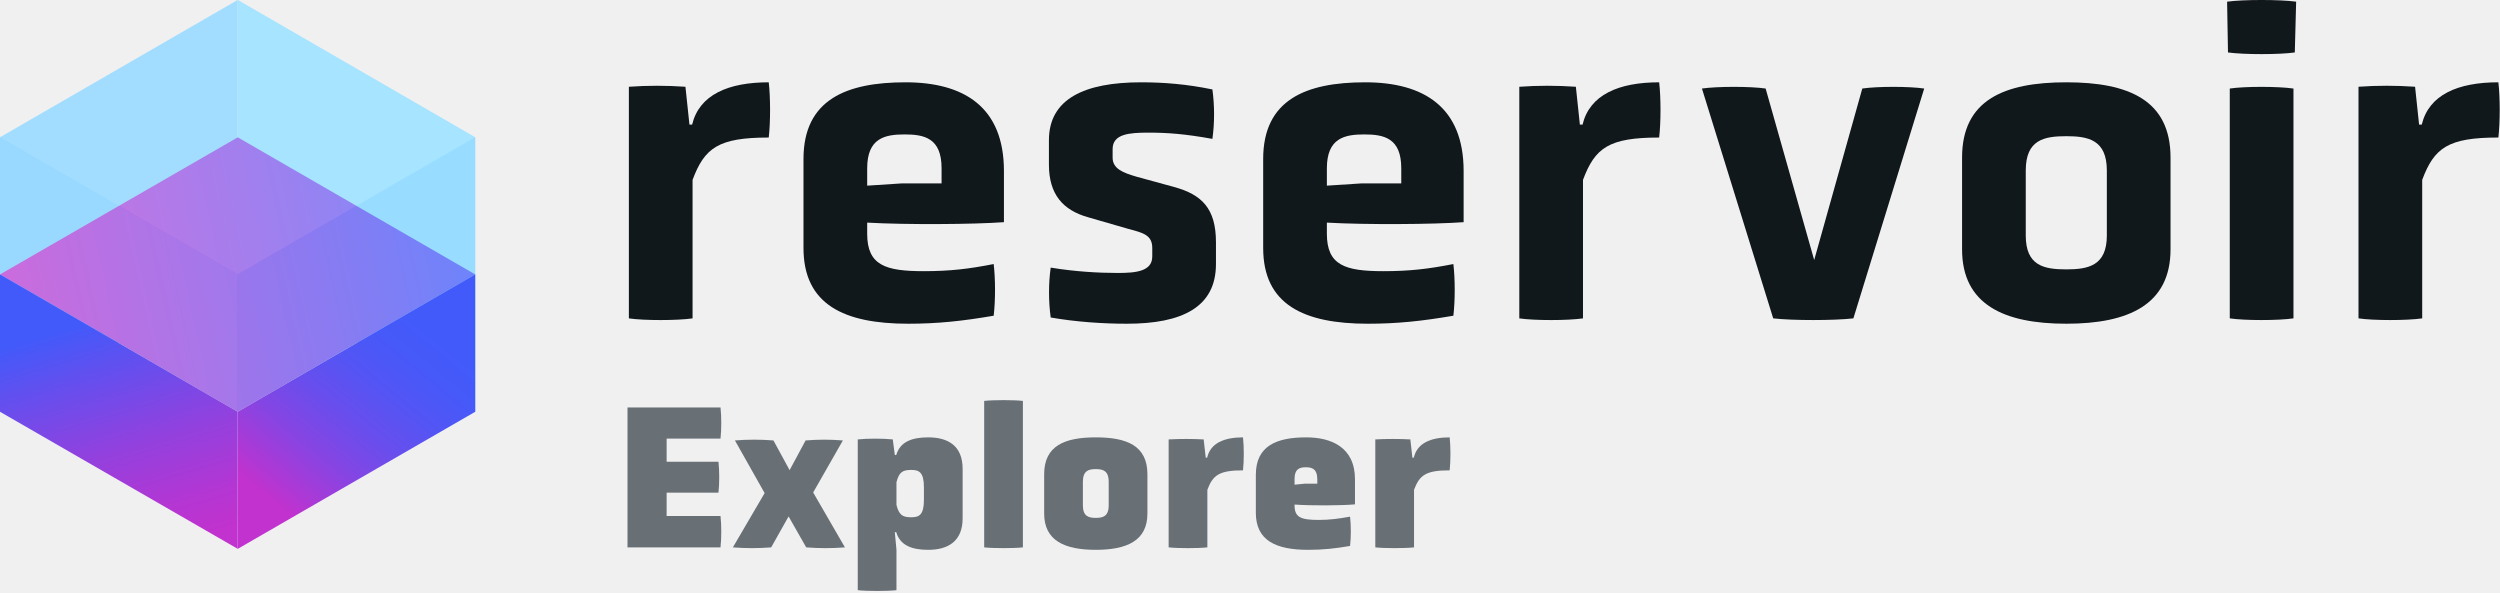
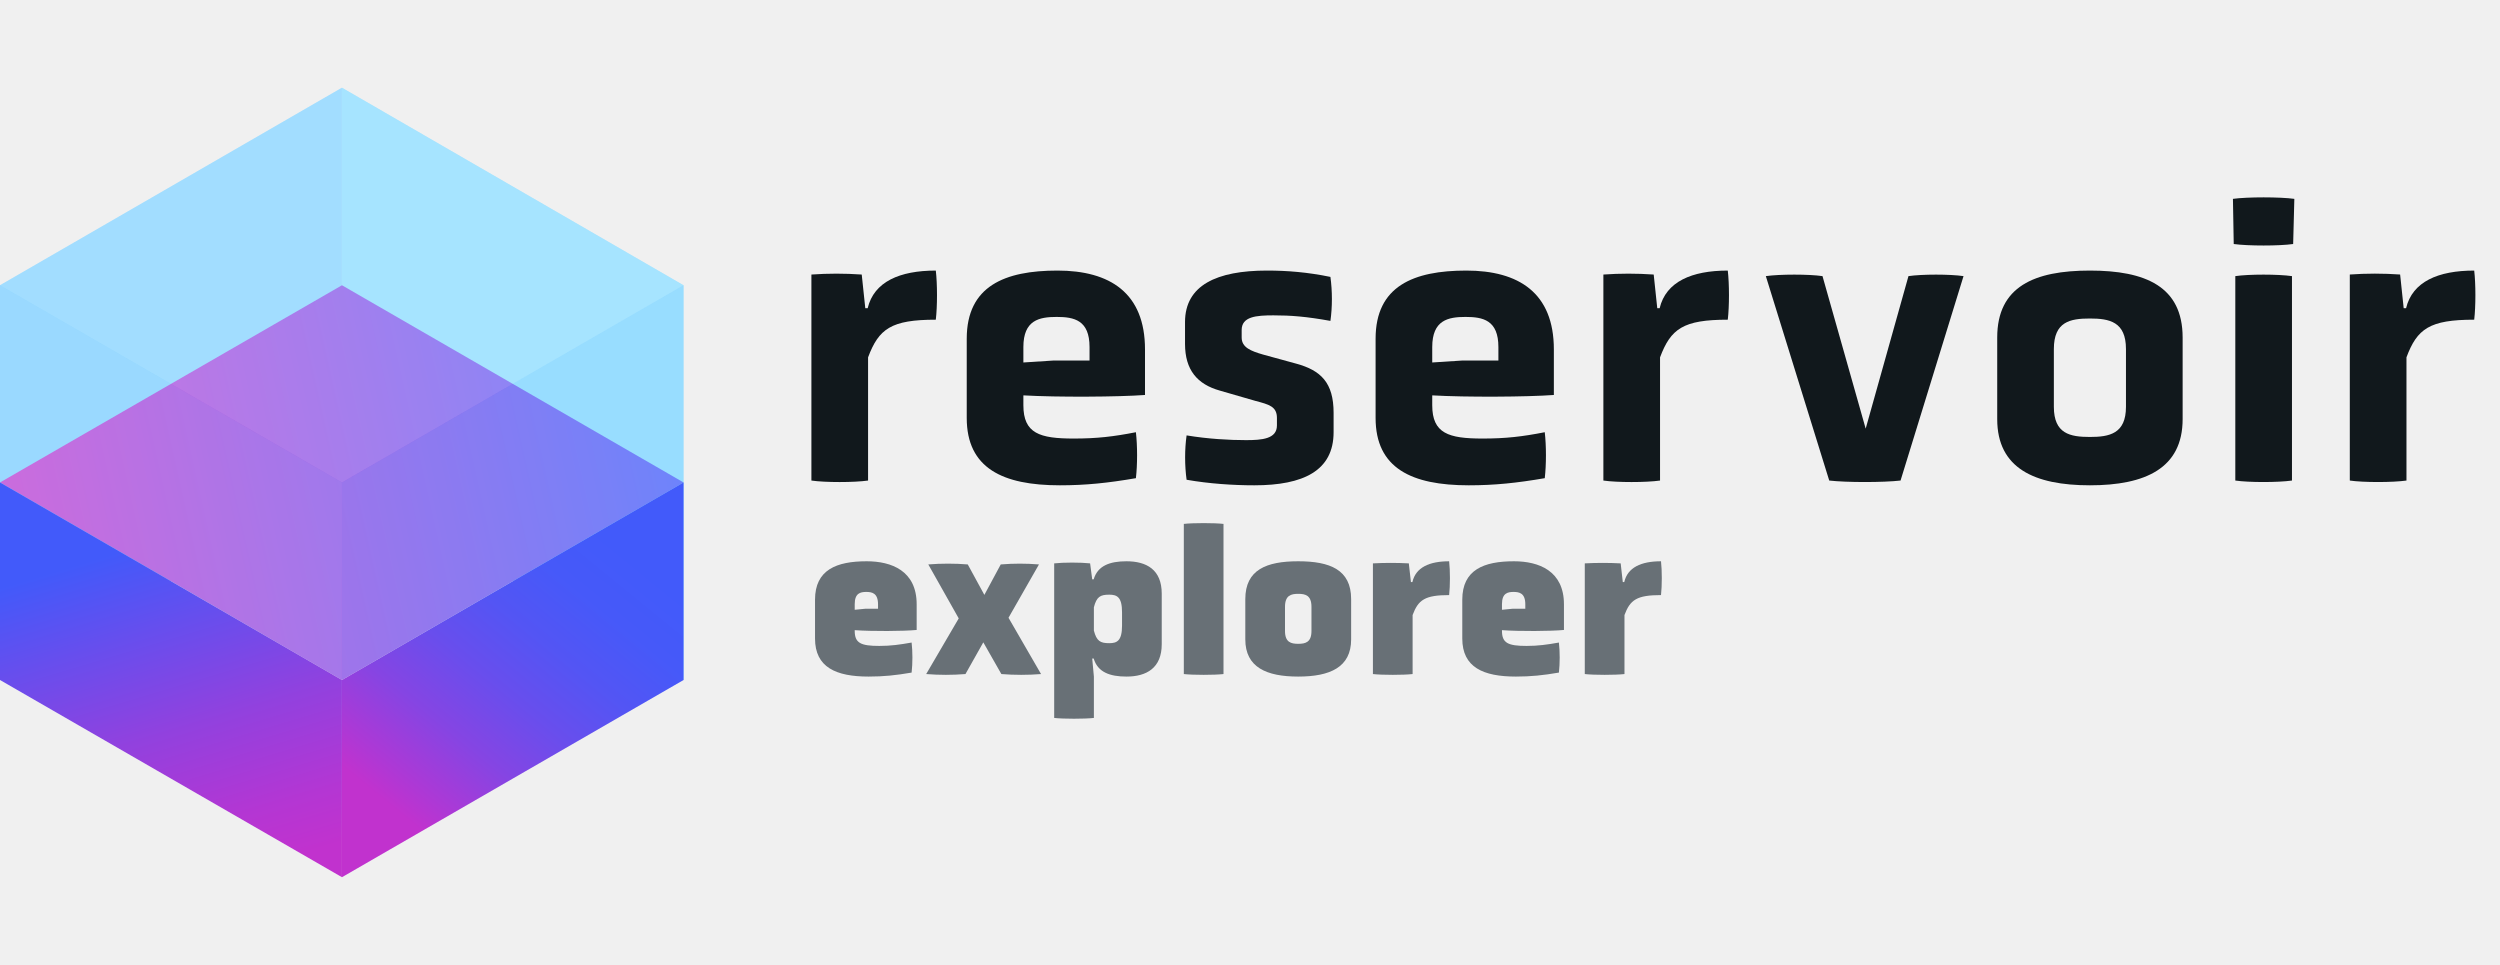
- <svg xmlns="http://www.w3.org/2000/svg" width="781" height="185" viewBox="0 0 781 185" fill="none">
-   <path d="M148.459 128.636L74.27 85.731V0L148.459 42.905V128.636Z" fill="#80D8FF" />
-   <path d="M0 128.636L74.268 85.731V0L0 42.905V128.636Z" fill="#7ACFFF" />
-   <path d="M74.268 128.636L148.457 85.731L74.268 42.906L0 85.731L74.268 128.636Z" fill="url(#paint0_linear_1202_88)" />
-   <path opacity="0.3" d="M74.268 171.462L0 128.636V42.906L74.268 85.731V171.462Z" fill="#E4F0FE" />
-   <path d="M0 128.635L74.268 171.46V128.635L0 85.73V128.635Z" fill="url(#paint1_linear_1202_88)" />
-   <path opacity="0.3" d="M74.27 171.462L148.459 128.636V42.906L74.27 85.731V171.462Z" fill="#D0E6FF" />
-   <path d="M148.459 128.635L74.27 171.46V128.635L148.459 85.73V128.635Z" fill="url(#paint2_linear_1202_88)" />
-   <path opacity="0.3" d="M74.268 85.731L148.457 42.905L74.268 0L0 42.905L74.268 85.731Z" fill="white" />
-   <path d="M196.459 27.104C202.304 26.686 208.148 26.686 214.132 27.104L215.384 38.932H216.219C218.446 29.608 227.491 25.712 240.154 25.712C240.71 30.443 240.71 38.236 240.154 42.967C224.429 42.967 220.115 46.168 216.358 56.187V99.464C211.488 100.16 201.19 100.16 196.459 99.464V27.104V27.104Z" fill="#11181C" />
-   <path d="M313.63 69.407C304.306 70.103 282.876 70.242 270.909 69.546V73.025C270.909 82.905 276.614 84.714 288.582 84.714C296.792 84.714 302.636 84.018 310.429 82.487C310.986 87.219 310.986 93.898 310.429 98.629C300.688 100.299 292.896 101.134 283.711 101.134C263.673 101.134 251.01 95.15 251.01 77.478V49.647C251.01 31.139 264.369 25.712 282.876 25.712C301.245 25.712 313.63 33.505 313.63 53.404V69.407ZM294.148 52.569C294.148 43.106 288.721 41.993 282.598 41.993C276.475 41.993 270.909 43.106 270.909 52.569V57.996L281.624 57.3H294.148V52.569V52.569Z" fill="#11181C" />
-   <path d="M379.866 82.487C379.866 95.985 369.291 101.134 352.035 101.134C344.66 101.134 336.172 100.577 328.24 99.186C327.544 94.176 327.544 88.471 328.24 83.6C335.754 84.853 343.269 85.27 349.113 85.27C354.679 85.27 359.967 84.853 359.967 80.122V77.478C359.967 73.442 357.184 72.746 352.453 71.494L339.929 67.876C331.997 65.65 327.683 60.64 327.683 51.456V43.802C327.683 30.861 338.816 25.712 356.488 25.712C363.446 25.712 370.682 26.268 378.753 27.938C379.449 32.948 379.449 38.514 378.753 43.385C370.265 41.854 364.838 41.437 358.715 41.437C352.731 41.437 347.582 41.854 347.582 46.585V49.229C347.582 52.708 350.783 53.96 355.097 55.213L366.786 58.413C375.413 60.779 379.866 65.093 379.866 75.669V82.487V82.487Z" fill="#11181C" />
-   <path d="M457.237 69.407C447.913 70.103 426.483 70.242 414.516 69.546V73.025C414.516 82.905 420.221 84.714 432.189 84.714C440.399 84.714 446.243 84.018 454.036 82.487C454.593 87.219 454.593 93.898 454.036 98.629C444.295 100.299 436.502 101.134 427.318 101.134C407.28 101.134 394.617 95.15 394.617 77.478V49.647C394.617 31.139 407.976 25.712 426.483 25.712C444.852 25.712 457.237 33.505 457.237 53.404V69.407ZM437.755 52.569C437.755 43.106 432.328 41.993 426.205 41.993C420.082 41.993 414.516 43.106 414.516 52.569V57.996L425.231 57.3H437.755V52.569Z" fill="#11181C" />
-   <path d="M474.628 27.104C480.472 26.686 486.317 26.686 492.301 27.104L493.553 38.932H494.388C496.614 29.608 505.66 25.712 518.323 25.712C518.879 30.443 518.879 38.236 518.323 42.967C502.598 42.967 498.284 46.168 494.527 56.187V99.464C489.657 100.16 479.359 100.16 474.628 99.464V27.104V27.104Z" fill="#11181C" />
-   <path d="M531.685 27.656C536.555 26.96 546.853 26.96 551.584 27.656L566.752 81.231L581.78 27.656C586.512 26.96 596.392 26.96 601.123 27.656L578.997 99.46C572.875 100.156 560.072 100.156 553.949 99.46L531.685 27.656Z" fill="#11181C" />
-   <path d="M678.074 77.892C678.074 95.147 664.993 101.131 645.512 101.131C626.03 101.131 612.949 95.147 612.949 77.892V49.226C612.949 31.275 626.03 25.709 645.512 25.709C664.993 25.709 678.074 31.275 678.074 49.226V77.892ZM658.175 53.261C658.175 43.66 652.33 42.546 645.512 42.546C638.554 42.546 632.848 43.66 632.848 53.261V73.578C632.848 83.04 638.554 84.154 645.512 84.154C652.33 84.154 658.175 83.04 658.175 73.578V53.261Z" fill="#11181C" />
-   <path d="M716.898 16.386C712.027 17.081 701.034 17.081 696.024 16.386L695.746 0.522C700.756 -0.174 712.306 -0.174 717.315 0.522L716.898 16.386ZM696.581 27.657C701.312 26.961 711.61 26.961 716.48 27.657V99.461C711.61 100.157 701.312 100.157 696.581 99.461V27.657Z" fill="#11181C" />
-   <path d="M736.797 27.1C742.641 26.683 748.486 26.683 754.47 27.1L755.722 38.928H756.557C758.783 29.605 767.828 25.709 780.492 25.709C781.048 30.44 781.048 38.233 780.492 42.964C764.767 42.964 760.453 46.164 756.696 56.184V99.461C751.826 100.157 741.528 100.157 736.797 99.461V27.1V27.1Z" fill="#11181C" />
-   <path d="M225.088 171H196.032V127.288H225.088C225.408 130.104 225.408 134.2 225.088 137.016H208.256V144.248H224.448C224.768 147.064 224.768 151.096 224.448 153.912H208.256V161.208H225.088C225.408 164.024 225.408 168.184 225.088 171Z" fill="#687076" />
-   <path d="M251.86 171L246.356 161.336L240.916 171C236.82 171.32 233.044 171.32 228.948 171L238.868 154.04L229.588 137.592C233.556 137.272 237.652 137.272 241.62 137.592L246.676 146.872L251.668 137.592C255.828 137.272 259.156 137.272 263.316 137.592L254.036 153.848L263.956 171C259.988 171.32 255.828 171.32 251.86 171Z" fill="#687076" />
-   <path d="M267.959 184.376V137.272C270.775 136.952 276.087 136.952 278.903 137.272L279.543 142.136H279.991C281.207 137.976 284.919 136.632 289.975 136.632C296.119 136.632 300.727 139.192 300.727 146.488V161.912C300.727 169.144 296.119 171.768 289.975 171.768C284.919 171.768 281.207 170.424 279.991 166.264H279.543L280.055 171.768V184.376C277.239 184.696 270.775 184.696 267.959 184.376ZM288.631 156.216V152.184C288.631 147.512 287.095 146.808 284.727 146.808C281.975 146.808 280.887 147.448 280.055 150.648V157.752C280.887 160.952 281.975 161.592 284.727 161.592C287.095 161.592 288.631 160.888 288.631 156.216Z" fill="#687076" />
-   <path d="M307.459 171V125.24C310.275 124.92 316.739 124.92 319.555 125.24V171C316.739 171.32 310.275 171.32 307.459 171Z" fill="#687076" />
-   <path d="M358.453 148.152V160.44C358.453 168.952 351.989 171.768 342.325 171.768C332.661 171.768 326.197 168.952 326.197 160.44V148.152C326.197 139.192 332.661 136.632 342.325 136.632C351.989 136.632 358.453 139.192 358.453 148.152ZM346.357 157.88V150.52C346.357 147 344.501 146.552 342.325 146.552C340.149 146.552 338.293 147 338.293 150.52V157.88C338.293 161.336 340.149 161.784 342.325 161.784C344.501 161.784 346.357 161.336 346.357 157.88Z" fill="#687076" />
-   <path d="M365.084 171V137.272C368.732 137.08 372.38 137.08 376.028 137.272L376.668 142.968H377.116C378.14 138.488 382.3 136.632 388.316 136.632C388.636 139.448 388.636 144.12 388.316 146.936C380.892 146.936 378.908 148.408 377.18 153.016V171C374.364 171.32 367.9 171.32 365.084 171Z" fill="#687076" />
-   <path d="M423.298 149.752V157.56C419.394 157.944 409.602 158.008 404.418 157.624V157.816C404.418 161.528 406.21 162.424 411.906 162.424C415.426 162.424 418.178 162.04 421.762 161.4C422.082 164.216 422.082 167.736 421.762 170.552C416.962 171.384 413.25 171.768 408.642 171.768C398.722 171.768 392.322 168.952 392.322 160.184V148.344C392.322 139.192 398.914 136.632 408.066 136.632C415.618 136.632 423.298 139.512 423.298 149.752ZM411.522 151.096V149.752C411.522 146.36 409.73 145.976 407.938 145.976C406.146 145.976 404.418 146.36 404.418 149.688V151.416L407.618 151.096H411.522Z" fill="#687076" />
-   <path d="M429.647 171V137.272C433.295 137.08 436.943 137.08 440.591 137.272L441.231 142.968H441.679C442.703 138.488 446.863 136.632 452.879 136.632C453.199 139.448 453.199 144.12 452.879 146.936C445.455 146.936 443.471 148.408 441.743 153.016V171C438.927 171.32 432.463 171.32 429.647 171Z" fill="#687076" />
+ <svg xmlns="http://www.w3.org/2000/svg" width="114" height="44" viewBox="0 0 114 44" fill="none">
+   <path d="M31.17 31.008L15.594 22V4L31.17 13.008V31.008Z" fill="#80D8FF" />
+   <path d="M0 31.008L15.593 22V4L0 13.008V31.008Z" fill="#7ACFFF" />
+   <path d="M15.593 31.008L31.17 22L15.593 13.008L0 22L15.593 31.008Z" fill="url(#paint0_linear_4965_82411)" />
+   <path opacity="0.3" d="M15.593 40L0 31.008V13.008L15.593 22V40Z" fill="#E4F0FE" />
+   <path d="M0 31.008L15.593 40V31.008L0 22V31.008Z" fill="url(#paint1_linear_4965_82411)" />
+   <path opacity="0.3" d="M15.594 40L31.17 31.008V13.008L15.594 22V40Z" fill="#D0E6FF" />
+   <path d="M31.17 31.008L15.594 40V31.008L31.17 22V31.008Z" fill="url(#paint2_linear_4965_82411)" />
+   <path opacity="0.3" d="M15.593 22L31.17 13.008L15.593 4L0 13.008L15.593 22Z" fill="white" />
+   <path d="M37 12.519C37.759 12.465 38.518 12.465 39.295 12.519L39.457 14.054H39.566C39.855 12.844 41.029 12.338 42.673 12.338C42.745 12.952 42.745 13.964 42.673 14.578C40.632 14.578 40.072 14.994 39.584 16.295V21.913C38.952 22.004 37.615 22.004 37 21.913V12.519V12.519Z" fill="#11181C" />
+   <path d="M52.212 18.011C51.002 18.101 48.22 18.119 46.666 18.029V18.481C46.666 19.763 47.407 19.998 48.96 19.998C50.026 19.998 50.785 19.908 51.797 19.709C51.869 20.323 51.869 21.191 51.797 21.805C50.532 22.022 49.52 22.13 48.328 22.13C45.727 22.13 44.083 21.353 44.083 19.059V15.445C44.083 13.043 45.817 12.338 48.22 12.338C50.604 12.338 52.212 13.35 52.212 15.933V18.011ZM49.683 15.825C49.683 14.596 48.978 14.452 48.184 14.452C47.389 14.452 46.666 14.596 46.666 15.825V16.529L48.057 16.439H49.683V15.825V15.825Z" fill="#11181C" />
+   <path d="M60.812 19.709C60.812 21.462 59.438 22.13 57.198 22.13C56.241 22.13 55.139 22.058 54.109 21.877C54.019 21.227 54.019 20.486 54.109 19.854C55.085 20.016 56.06 20.07 56.819 20.07C57.542 20.07 58.228 20.016 58.228 19.402V19.059C58.228 18.535 57.867 18.445 57.252 18.282L55.627 17.812C54.597 17.523 54.037 16.873 54.037 15.68V14.687C54.037 13.007 55.482 12.338 57.776 12.338C58.68 12.338 59.619 12.41 60.667 12.627C60.757 13.278 60.757 14 60.667 14.633C59.565 14.434 58.86 14.38 58.066 14.38C57.289 14.38 56.62 14.434 56.62 15.048V15.391C56.62 15.843 57.036 16.006 57.596 16.168L59.113 16.584C60.233 16.891 60.812 17.451 60.812 18.824V19.709V19.709Z" fill="#11181C" />
+   <path d="M70.856 18.011C69.646 18.101 66.864 18.119 65.31 18.029V18.481C65.31 19.763 66.051 19.998 67.605 19.998C68.671 19.998 69.429 19.908 70.441 19.709C70.513 20.323 70.513 21.191 70.441 21.805C69.176 22.022 68.165 22.13 66.972 22.13C64.371 22.13 62.727 21.353 62.727 19.059V15.445C62.727 13.043 64.461 12.338 66.864 12.338C69.249 12.338 70.856 13.35 70.856 15.933V18.011ZM68.327 15.825C68.327 14.596 67.623 14.452 66.828 14.452C66.033 14.452 65.31 14.596 65.31 15.825V16.529L66.701 16.439H68.327V15.825Z" fill="#11181C" />
+   <path d="M73.114 12.519C73.873 12.465 74.632 12.465 75.409 12.519L75.571 14.054H75.68C75.969 12.844 77.143 12.338 78.787 12.338C78.859 12.952 78.859 13.964 78.787 14.578C76.746 14.578 76.186 14.994 75.698 16.295V21.913C75.065 22.004 73.728 22.004 73.114 21.913V12.519V12.519Z" fill="#11181C" />
+   <path d="M80.522 12.591C81.154 12.5 82.491 12.5 83.106 12.591L85.075 19.546L87.026 12.591C87.64 12.5 88.923 12.5 89.537 12.591L86.665 21.913C85.87 22.003 84.208 22.003 83.413 21.913L80.522 12.591Z" fill="#11181C" />
+   <path d="M99.528 19.113C99.528 21.353 97.829 22.13 95.3 22.13C92.771 22.13 91.073 21.353 91.073 19.113V15.391C91.073 13.06 92.771 12.338 95.3 12.338C97.829 12.338 99.528 13.06 99.528 15.391V19.113ZM96.944 15.915C96.944 14.668 96.185 14.524 95.3 14.524C94.397 14.524 93.656 14.668 93.656 15.915V18.552C93.656 19.781 94.397 19.925 95.3 19.925C96.185 19.925 96.944 19.781 96.944 18.552V15.915Z" fill="#11181C" />
+   <path d="M104.568 11.127C103.936 11.218 102.508 11.218 101.858 11.127L101.822 9.068C102.472 8.977 103.972 8.977 104.622 9.068L104.568 11.127ZM101.93 12.591C102.544 12.5 103.881 12.5 104.514 12.591V21.913C103.881 22.003 102.544 22.003 101.93 21.913V12.591Z" fill="#11181C" />
+   <path d="M107.151 12.518C107.91 12.464 108.669 12.464 109.446 12.518L109.608 14.054H109.717C110.006 12.844 111.18 12.338 112.824 12.338C112.896 12.952 112.896 13.964 112.824 14.578C110.783 14.578 110.222 14.993 109.735 16.294V21.913C109.102 22.003 107.765 22.003 107.151 21.913V12.518V12.518Z" fill="#11181C" />
+   <path d="M41.8 27.557V28.726C41.216 28.783 39.751 28.793 38.975 28.735V28.764C38.975 29.32 39.243 29.454 40.095 29.454C40.622 29.454 41.034 29.396 41.57 29.3C41.618 29.722 41.618 30.248 41.57 30.67C40.852 30.794 40.297 30.852 39.607 30.852C38.123 30.852 37.165 30.43 37.165 29.118V27.347C37.165 25.977 38.151 25.594 39.521 25.594C40.651 25.594 41.8 26.025 41.8 27.557ZM40.038 27.759V27.557C40.038 27.05 39.77 26.992 39.502 26.992C39.233 26.992 38.975 27.05 38.975 27.548V27.806L39.454 27.759H40.038Z" fill="#687076" />
+   <path d="M45.662 30.737L44.839 29.291L44.025 30.737C43.412 30.785 42.847 30.785 42.234 30.737L43.718 28.199L42.33 25.738C42.923 25.69 43.536 25.69 44.13 25.738L44.887 27.127L45.634 25.738C46.256 25.69 46.754 25.69 47.377 25.738L45.988 28.17L47.472 30.737C46.879 30.785 46.256 30.785 45.662 30.737Z" fill="#687076" />
+   <path d="M48.071 32.738V25.69C48.493 25.642 49.288 25.642 49.709 25.69L49.805 26.418H49.872C50.054 25.795 50.609 25.594 51.366 25.594C52.285 25.594 52.975 25.977 52.975 27.069V29.377C52.975 30.459 52.285 30.852 51.366 30.852C50.609 30.852 50.054 30.651 49.872 30.028H49.805L49.881 30.852V32.738C49.46 32.786 48.493 32.786 48.071 32.738ZM51.165 28.525V27.921C51.165 27.222 50.935 27.117 50.581 27.117C50.169 27.117 50.006 27.213 49.881 27.692V28.755C50.006 29.233 50.169 29.329 50.581 29.329C50.935 29.329 51.165 29.224 51.165 28.525Z" fill="#687076" />
+   <path d="M53.982 30.737V23.89C54.403 23.842 55.371 23.842 55.792 23.89V30.737C55.371 30.785 54.403 30.785 53.982 30.737Z" fill="#687076" />
+   <path d="M61.612 27.318V29.157C61.612 30.43 60.645 30.852 59.199 30.852C57.753 30.852 56.786 30.43 56.786 29.157V27.318C56.786 25.977 57.753 25.594 59.199 25.594C60.645 25.594 61.612 25.977 61.612 27.318ZM59.803 28.774V27.672C59.803 27.146 59.525 27.079 59.199 27.079C58.874 27.079 58.596 27.146 58.596 27.672V28.774C58.596 29.291 58.874 29.358 59.199 29.358C59.525 29.358 59.803 29.291 59.803 28.774Z" fill="#687076" />
+   <path d="M62.605 30.737V25.69C63.151 25.661 63.697 25.661 64.242 25.69L64.338 26.542H64.405C64.558 25.872 65.181 25.594 66.081 25.594C66.129 26.016 66.129 26.715 66.081 27.136C64.97 27.136 64.673 27.356 64.415 28.046V30.737C63.993 30.785 63.026 30.785 62.605 30.737Z" fill="#687076" />
+   <path d="M71.316 27.557V28.726C70.731 28.783 69.266 28.793 68.49 28.735V28.764C68.49 29.32 68.759 29.454 69.611 29.454C70.138 29.454 70.549 29.396 71.086 29.3C71.134 29.722 71.134 30.248 71.086 30.67C70.368 30.794 69.812 30.852 69.123 30.852C67.638 30.852 66.68 30.43 66.68 29.118V27.347C66.68 25.977 67.667 25.594 69.036 25.594C70.166 25.594 71.316 26.025 71.316 27.557ZM69.554 27.759V27.557C69.554 27.05 69.285 26.992 69.017 26.992C68.749 26.992 68.49 27.05 68.49 27.548V27.806L68.969 27.759H69.554Z" fill="#687076" />
+   <path d="M72.266 30.737V25.69C72.811 25.661 73.357 25.661 73.903 25.69L73.999 26.542H74.066C74.219 25.872 74.842 25.594 75.742 25.594C75.79 26.016 75.79 26.715 75.742 27.136C74.631 27.136 74.334 27.356 74.076 28.046V30.737C73.654 30.785 72.687 30.785 72.266 30.737Z" fill="#687076" />
  <defs>
-     <linearGradient id="paint0_linear_1202_88" x1="2.778" y1="101.737" x2="147.684" y2="69.348" gradientUnits="userSpaceOnUse">
+     <linearGradient id="paint0_linear_4965_82411" x1="0.583" y1="25.361" x2="31.008" y2="18.56" gradientUnits="userSpaceOnUse">
      <stop stop-color="#C132CE" />
      <stop offset="1" stop-color="#425AFA" />
    </linearGradient>
-     <linearGradient id="paint1_linear_1202_88" x1="28.546" y1="100.097" x2="49.919" y2="171.197" gradientUnits="userSpaceOnUse">
+     <linearGradient id="paint1_linear_4965_82411" x1="5.993" y1="25.016" x2="10.481" y2="39.944" gradientUnits="userSpaceOnUse">
      <stop stop-color="#425AFA" />
      <stop offset="0.16" stop-color="#5A52F2" />
      <stop offset="0.55" stop-color="#9241DE" />
      <stop offset="0.84" stop-color="#B436D3" />
      <stop offset="1" stop-color="#C132CE" />
    </linearGradient>
-     <linearGradient id="paint2_linear_1202_88" x1="87.391" y1="158.042" x2="134.738" y2="99.948" gradientUnits="userSpaceOnUse">
+     <linearGradient id="paint2_linear_4965_82411" x1="18.349" y1="37.182" x2="28.29" y2="24.985" gradientUnits="userSpaceOnUse">
      <stop stop-color="#C132CE" />
      <stop offset="0.1" stop-color="#AB39D6" />
      <stop offset="0.28" stop-color="#8545E3" />
      <stop offset="0.47" stop-color="#684EED" />
      <stop offset="0.65" stop-color="#5355F4" />
      <stop offset="0.83" stop-color="#4659F9" />
      <stop offset="1" stop-color="#425AFA" />
    </linearGradient>
  </defs>
</svg>
